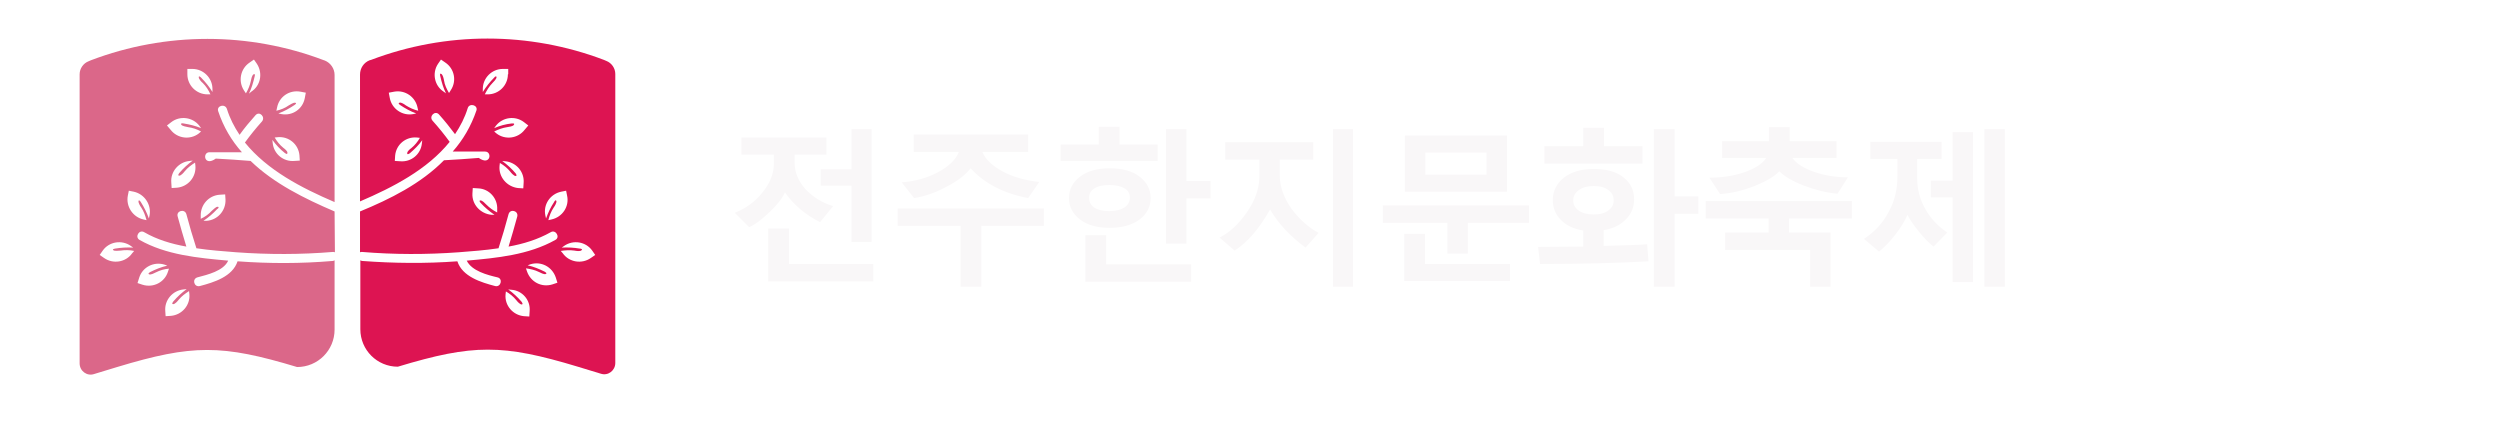
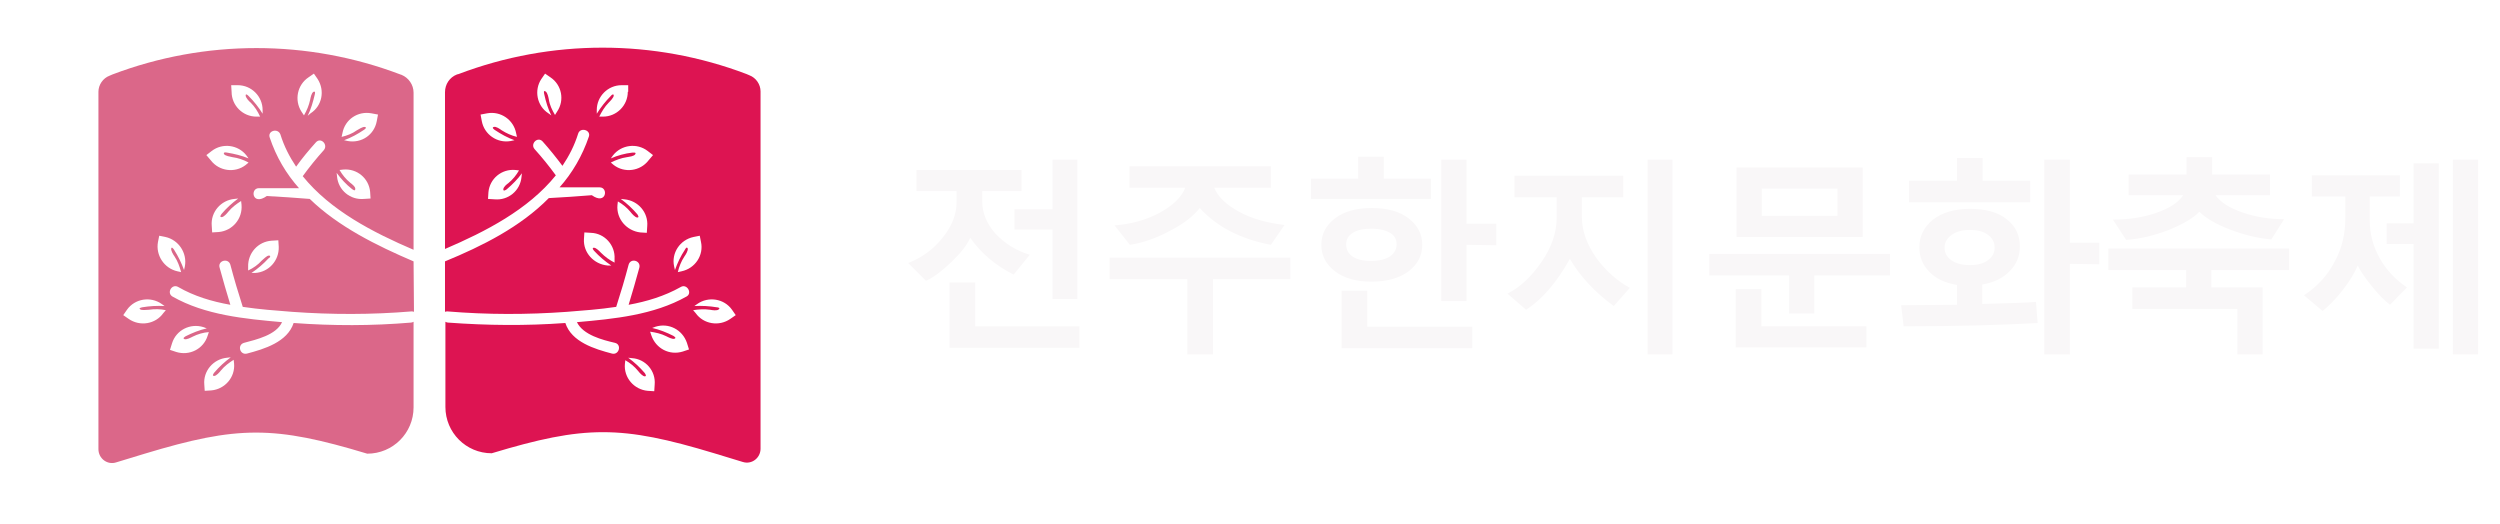
- <svg xmlns="http://www.w3.org/2000/svg" version="1.1" id="Layer_1" x="0px" y="0px" viewBox="0 0 747.2 126.5" style="enable-background:new 0 0 747.2 126.5;" xml:space="preserve">
+ <svg xmlns="http://www.w3.org/2000/svg" version="1.1" id="Layer_1" x="0px" y="0px" viewBox="0 0 604.5 126.5" style="enable-background:new 0 0 604.5 126.5;" xml:space="preserve">
  <style type="text/css">
	.st0{fill:#DB6789;}
	.st1{fill:#DD1452;}
	.st2{fill:#F9F7F8;}
</style>
-   <path class="st0" d="M100,63.2c-8.9-3.8-18.2-8.4-25.1-15.1c-3.9-0.3-6.5-0.5-10.4-0.7c-3.5,2.5-4.1-1.9-1.9-1.9c3.2,0,6.5,0,9.7,0  c-3.1-3.5-5.5-7.5-7.1-12.3c-0.5-1.6,2-2.3,2.6-0.7c0.9,2.9,2.2,5.4,3.8,7.8c1.5-2.1,3.1-4,4.8-5.9c1.2-1.3,3,0.6,1.9,1.9  c-1.8,2-3.5,4.1-5.1,6.3c6.7,8.3,17,13.6,26.8,17.8V22.4c0-1.9-1.2-3.6-2.9-4.3L96.8,18c-22.4-8.5-47.2-8.5-69.6,0l-0.7,0.3  c-1.6,0.6-2.7,2.2-2.7,3.9v86.4c0,2.3,2.2,3.9,4.3,3.2l6.9-2.1c22.5-6.8,31.3-6.8,53.8,0h0c6.2,0,11.2-5,11.2-11.2V77.8  c-0.2,0.1-0.4,0.2-0.6,0.2c-9.5,0.8-18.9,0.8-28.4,0.1c-1.5,4.6-7.1,6.3-11.3,7.4c-1.7,0.4-2.4-2.1-0.7-2.6c3-0.8,7.8-1.9,9.2-5  c-9-0.8-18.6-1.7-26.5-6.2c-1.5-0.9-0.1-3.2,1.4-2.3c3.8,2.2,8.1,3.5,12.6,4.3c-0.9-3-1.8-6-2.6-9c-0.5-1.7,2.1-2.4,2.6-0.7  c0.9,3.4,1.9,6.8,3,10.2c4,0.6,8,0.9,11.9,1.2c9.6,0.7,19.3,0.7,28.9-0.1c0.2,0,0.4,0,0.6,0.1L100,63.2  C100.1,63.2,100,63.2,100,63.2z M82.8,32.2c0.6-3.3,3.7-5.4,7-4.8l1.6,0.3l-0.3,1.6c-0.6,3.3-3.7,5.4-7,4.8l-0.9-0.2  c1.7-0.6,3.3-1.5,4.8-2.5c0.3-0.2,0.8-0.6,0.2-0.7c-0.5-0.1-1.5,0.6-1.9,0.8c-1.1,0.8-2.4,1.3-3.7,1.6L82.8,32.2z M84.7,44.2  c-1.1-0.9-1.9-1.9-2.6-3.1l0.9-0.1c3.3-0.3,6.2,2.1,6.5,5.4l0.1,1.6l-1.6,0.1c-3.3,0.3-6.2-2.1-6.5-5.4l-0.1-0.9  c1.1,1.5,2.3,2.8,3.7,3.9c0.3,0.2,0.8,0.6,0.8,0C86,45.2,85.1,44.5,84.7,44.2z M74.6,18.7l1.3-0.9l0.9,1.3c1.8,2.8,1.1,6.5-1.7,8.3  L74.4,28c0.8-1.6,1.3-3.4,1.7-5.1c0.1-0.4,0.2-0.9-0.3-0.7c-0.5,0.3-0.7,1.4-0.8,1.9c-0.3,1.4-0.8,2.6-1.5,3.8L72.9,27  C71.1,24.2,71.9,20.5,74.6,18.7z M55.9,20.6h1.6c3.3,0,6,2.7,6,6v0.9c-0.9-1.5-2.1-3-3.4-4.3c-0.3-0.3-0.7-0.6-0.7-0.1  c0,0.5,0.8,1.4,1.2,1.7c1,1,1.7,2.1,2.3,3.4h-0.9c-3.3,0-6-2.7-6-6V20.6z M39.5,75.7c-1.9,2.7-5.7,3.3-8.4,1.4l-1.3-0.9l0.9-1.3  c1.9-2.7,5.7-3.3,8.4-1.4l0.7,0.5c-1.8-0.1-3.6,0-5.4,0.3c-0.4,0.1-0.9,0.2-0.5,0.5c0.4,0.3,1.6,0.1,2.1,0.1  c1.4-0.2,2.7-0.2,4.1,0.1L39.5,75.7z M54.9,86.5l0.9-0.1c-1.5,1.1-2.8,2.3-4,3.7c-0.2,0.3-0.6,0.8,0,0.8c0.5,0,1.3-0.9,1.6-1.3  c0.9-1.1,2-1.9,3.1-2.6l0.1,0.9c0.3,3.3-2.2,6.2-5.5,6.5l-1.6,0.1L49.4,93C49.1,89.7,51.6,86.8,54.9,86.5z M41.6,83  c1-3.2,4.4-4.9,7.6-3.9l0.8,0.3c-1.8,0.4-3.5,1.1-5.1,1.9c-0.3,0.2-0.8,0.5-0.3,0.7c0.5,0.2,1.6-0.4,2-0.6c1.2-0.6,2.5-1,3.9-1.1  l-0.3,0.9c-1,3.2-4.4,4.9-7.6,3.9l-1.5-0.5L41.6,83z M44.7,64.4l-0.2,0.9c-0.6-1.7-1.4-3.3-2.4-4.9c-0.2-0.3-0.6-0.8-0.7-0.3  c-0.1,0.5,0.5,1.5,0.8,1.9c0.8,1.2,1.2,2.4,1.6,3.8l-0.9-0.2c-3.2-0.7-5.3-3.9-4.7-7.1l0.3-1.5l1.5,0.3C43.2,58,45.3,61.2,44.7,64.4  z M49.9,37.5l1.3-1c2.6-2,6.4-1.5,8.4,1.1l0.5,0.7c-1.7-0.7-3.4-1.1-5.2-1.4c-0.4-0.1-1-0.1-0.7,0.4c0.3,0.4,1.5,0.6,2,0.7  c1.4,0.2,2.6,0.6,3.9,1.3l-0.7,0.6c-2.6,2-6.4,1.5-8.4-1.1L49.9,37.5z M52.9,56.1l-1.6,0.1l-0.1-1.6c-0.3-3.3,2.2-6.2,5.5-6.5  l0.9-0.1c-1.5,1.1-2.8,2.3-4,3.7c-0.2,0.3-0.6,0.8,0,0.8c0.5,0,1.3-0.9,1.6-1.3c0.9-1.1,2-1.9,3.1-2.6l0.1,0.9  C58.7,52.9,56.2,55.8,52.9,56.1z M65.3,62.1c0.1-0.2,0-0.3-0.3-0.3c-0.5,0-1.3,0.9-1.7,1.2c-0.9,1-2,1.8-3.3,2.4l0-0.9  c-0.1-3.3,2.4-6.1,5.7-6.3l1.6-0.1l0.1,1.6c0.1,3.3-2.4,6.1-5.7,6.3l-0.9,0c1.5-1,2.9-2.2,4.1-3.5C65.1,62.4,65.3,62.2,65.3,62.1" />
-   <path class="st1" d="M107.6,63.2v12.2c0.2-0.1,0.4-0.1,0.6-0.1c9.6,0.8,19.3,0.8,28.9,0.1c3.9-0.3,7.9-0.6,11.9-1.2  c1.1-3.4,2.1-6.8,3-10.2c0.5-1.7,3-1,2.6,0.7c-0.8,3-1.7,6-2.6,9c4.4-0.8,8.7-2.1,12.6-4.3c1.5-0.9,2.9,1.5,1.4,2.3  c-8,4.5-17.5,5.4-26.5,6.2c1.5,3.1,6.2,4.3,9.2,5c1.7,0.4,1,3-0.7,2.6c-4.2-1.1-9.8-2.8-11.3-7.4c-9.5,0.7-18.9,0.6-28.4-0.1  c-0.2,0-0.4-0.1-0.6-0.2v20.6c0,6.2,5,11.2,11.2,11.2h0c22.5-6.8,31.3-6.8,53.8,0l6.9,2.1c2.2,0.7,4.3-1,4.3-3.2V22.1  c0-1.7-1.1-3.3-2.7-3.9l-0.7-0.3c-22.4-8.5-47.2-8.5-69.6,0l-0.4,0.1c-1.8,0.7-2.9,2.4-2.9,4.3v37.9c9.8-4.2,20.1-9.5,26.8-17.8  c-1.6-2.2-3.3-4.3-5.1-6.3c-1.2-1.3,0.7-3.2,1.9-1.9c1.7,1.9,3.3,3.9,4.8,5.9c1.6-2.4,2.9-4.9,3.8-7.8c0.5-1.6,3.1-0.9,2.6,0.7  c-1.6,4.7-4,8.8-7.1,12.3c3.2,0,6.5,0,9.7,0c2.2,0,1.6,4.4-1.9,1.9c-3.9,0.3-6.5,0.5-10.4,0.7C125.8,54.9,116.6,59.5,107.6,63.2  C107.6,63.2,107.6,63.2,107.6,63.2z M125,33.1c-1.3-0.3-2.6-0.9-3.7-1.6c-0.4-0.3-1.4-1-1.9-0.8c-0.5,0.1-0.1,0.5,0.2,0.7  c1.5,1,3.1,1.9,4.8,2.5l-0.9,0.2c-3.3,0.6-6.4-1.6-7-4.8l-0.3-1.6l1.6-0.3c3.3-0.6,6.4,1.6,7,4.8L125,33.1z M121.7,45.8  c0,0.5,0.5,0.2,0.8,0c1.4-1.2,2.7-2.5,3.7-3.9l-0.1,0.9c-0.3,3.3-3.2,5.7-6.5,5.4l-1.6-0.1l0.1-1.6c0.3-3.3,3.2-5.7,6.5-5.4l0.9,0.1  c-0.7,1.2-1.5,2.2-2.6,3.1C122.6,44.5,121.7,45.2,121.7,45.8z M134.7,27l-0.5,0.8c-0.7-1.2-1.3-2.4-1.5-3.8  c-0.1-0.5-0.3-1.6-0.8-1.9c-0.5-0.3-0.4,0.3-0.3,0.7c0.4,1.8,0.9,3.5,1.7,5.1l-0.7-0.5c-2.8-1.8-3.5-5.6-1.7-8.3l0.9-1.3l1.3,0.9  C135.8,20.5,136.6,24.2,134.7,27z M151.8,22.2c0,3.3-2.7,6-6,6h-0.9c0.6-1.2,1.3-2.4,2.3-3.4c0.3-0.3,1.2-1.2,1.2-1.7  c0-0.5-0.5-0.2-0.7,0.1c-1.3,1.3-2.4,2.7-3.4,4.3v-0.9c0-3.3,2.7-6,6-6h1.6V22.2z M167.6,75c1.3-0.2,2.7-0.3,4.1-0.1  c0.5,0.1,1.7,0.3,2.1-0.1c0.4-0.3-0.1-0.5-0.5-0.5c-1.8-0.3-3.6-0.4-5.4-0.3l0.7-0.5c2.7-1.9,6.5-1.3,8.4,1.4l0.9,1.3l-1.3,0.9  c-2.7,1.9-6.5,1.3-8.4-1.4L167.6,75z M158.3,93l-0.1,1.6l-1.6-0.1c-3.3-0.3-5.8-3.2-5.5-6.5l0.1-0.9c1.2,0.7,2.2,1.5,3.1,2.6  c0.3,0.4,1.1,1.3,1.6,1.3c0.5,0,0.2-0.5,0-0.8c-1.2-1.4-2.5-2.6-4-3.7l0.9,0.1C156.1,86.8,158.6,89.7,158.3,93z M166.6,84.5  l-1.5,0.5c-3.2,1-6.5-0.7-7.6-3.9l-0.3-0.9c1.4,0.2,2.7,0.5,3.9,1.1c0.4,0.2,1.5,0.8,2,0.6c0.5-0.2,0-0.5-0.3-0.7  c-1.6-0.8-3.3-1.5-5.1-1.9l0.8-0.3c3.2-1,6.5,0.7,7.6,3.9L166.6,84.5z M167.7,57.3l1.5-0.3l0.3,1.5c0.7,3.2-1.4,6.4-4.7,7.1  l-0.9,0.2c0.3-1.3,0.8-2.6,1.6-3.8c0.3-0.4,0.9-1.4,0.8-1.9c-0.2-0.5-0.5-0.1-0.7,0.3c-1,1.5-1.8,3.2-2.4,4.9l-0.2-0.9  C162.3,61.2,164.4,58,167.7,57.3z M156.8,38.8c-2,2.6-5.8,3.1-8.4,1.1l-0.7-0.6c1.2-0.6,2.5-1.1,3.9-1.3c0.5-0.1,1.7-0.2,2-0.7  c0.3-0.5-0.3-0.4-0.7-0.4c-1.8,0.2-3.6,0.7-5.2,1.4l0.5-0.7c2-2.6,5.8-3.1,8.4-1.1l1.3,1L156.8,38.8z M149.3,49.6l0.1-0.9  c1.2,0.7,2.2,1.5,3.1,2.6c0.3,0.4,1.1,1.3,1.6,1.3c0.5,0,0.2-0.5,0-0.8c-1.2-1.4-2.5-2.6-4-3.7l0.9,0.1c3.3,0.3,5.8,3.2,5.5,6.5  l-0.1,1.6l-1.6-0.1C151.5,55.8,149,52.9,149.3,49.6z M141.2,57.8l0.1-1.6l1.6,0.1c3.3,0.1,5.9,3,5.7,6.3l0,0.9  c-1.2-0.6-2.3-1.4-3.3-2.4c-0.3-0.3-1.1-1.2-1.7-1.2c-0.5,0-0.2,0.5,0.1,0.8c1.2,1.3,2.6,2.5,4.1,3.5l-0.9,0  C143.6,63.9,141,61.1,141.2,57.8z" />
+   <path class="st0" d="M100,63.2c-8.9-3.8-18.2-8.4-25.1-15.1c-3.9-0.3-6.5-0.5-10.4-0.7c-3.5,2.5-4.1-1.9-1.9-1.9c3.2,0,6.5,0,9.7,0  c-3.1-3.5-5.5-7.5-7.1-12.3c-0.5-1.6,2-2.3,2.6-0.7c0.9,2.9,2.2,5.4,3.8,7.8c1.5-2.1,3.1-4,4.8-5.9c1.2-1.3,3,0.6,1.9,1.9  c-1.8,2-3.5,4.1-5.1,6.3c6.7,8.3,17,13.6,26.8,17.8v-38c0-1.9-1.2-3.6-2.9-4.3L96.8,18c-22.4-8.5-47.2-8.5-69.6,0l-0.7,0.3  c-1.6,0.6-2.7,2.2-2.7,3.9v86.4c0,2.3,2.2,3.9,4.3,3.2l6.9-2.1c22.5-6.8,31.3-6.8,53.8,0l0,0c6.2,0,11.2-5,11.2-11.2V77.8  c-0.2,0.1-0.4,0.2-0.6,0.2c-9.5,0.8-18.9,0.8-28.4,0.1c-1.5,4.6-7.1,6.3-11.3,7.4c-1.7,0.4-2.4-2.1-0.7-2.6c3-0.8,7.8-1.9,9.2-5  c-9-0.8-18.6-1.7-26.5-6.2c-1.5-0.9-0.1-3.2,1.4-2.3c3.8,2.2,8.1,3.5,12.6,4.3c-0.9-3-1.8-6-2.6-9c-0.5-1.7,2.1-2.4,2.6-0.7  c0.9,3.4,1.9,6.8,3,10.2c4,0.6,8,0.9,11.9,1.2c9.6,0.7,19.3,0.7,28.9-0.1c0.2,0,0.4,0,0.6,0.1L100,63.2  C100.1,63.2,100,63.2,100,63.2z M82.8,32.2c0.6-3.3,3.7-5.4,7-4.8l1.6,0.3l-0.3,1.6c-0.6,3.3-3.7,5.4-7,4.8l-0.9-0.2  c1.7-0.6,3.3-1.5,4.8-2.5c0.3-0.2,0.8-0.6,0.2-0.7c-0.5-0.1-1.5,0.6-1.9,0.8c-1.1,0.8-2.4,1.3-3.7,1.6L82.8,32.2z M84.7,44.2  c-1.1-0.9-1.9-1.9-2.6-3.1L83,41c3.3-0.3,6.2,2.1,6.5,5.4l0.1,1.6L88,48.1c-3.3,0.3-6.2-2.1-6.5-5.4l-0.1-0.9  c1.1,1.5,2.3,2.8,3.7,3.9c0.3,0.2,0.8,0.6,0.8,0C86,45.2,85.1,44.5,84.7,44.2z M74.6,18.7l1.3-0.9l0.9,1.3c1.8,2.8,1.1,6.5-1.7,8.3  L74.4,28c0.8-1.6,1.3-3.4,1.7-5.1c0.1-0.4,0.2-0.9-0.3-0.7c-0.5,0.3-0.7,1.4-0.8,1.9c-0.3,1.4-0.8,2.6-1.5,3.8L72.9,27  C71.1,24.2,71.9,20.5,74.6,18.7z M55.9,20.6h1.6c3.3,0,6,2.7,6,6v0.9c-0.9-1.5-2.1-3-3.4-4.3c-0.3-0.3-0.7-0.6-0.7-0.1  s0.8,1.4,1.2,1.7c1,1,1.7,2.1,2.3,3.4H62c-3.3,0-6-2.7-6-6L55.9,20.6L55.9,20.6z M39.5,75.7c-1.9,2.7-5.7,3.3-8.4,1.4l-1.3-0.9  l0.9-1.3c1.9-2.7,5.7-3.3,8.4-1.4l0.7,0.5c-1.8-0.1-3.6,0-5.4,0.3c-0.4,0.1-0.9,0.2-0.5,0.5s1.6,0.1,2.1,0.1  c1.4-0.2,2.7-0.2,4.1,0.1L39.5,75.7z M54.9,86.5l0.9-0.1c-1.5,1.1-2.8,2.3-4,3.7c-0.2,0.3-0.6,0.8,0,0.8c0.5,0,1.3-0.9,1.6-1.3  c0.9-1.1,2-1.9,3.1-2.6l0.1,0.9c0.3,3.3-2.2,6.2-5.5,6.5l-1.6,0.1L49.4,93C49.1,89.7,51.6,86.8,54.9,86.5z M41.6,83  c1-3.2,4.4-4.9,7.6-3.9l0.8,0.3c-1.8,0.4-3.5,1.1-5.1,1.9c-0.3,0.2-0.8,0.5-0.3,0.7s1.6-0.4,2-0.6c1.2-0.6,2.5-1,3.9-1.1l-0.3,0.9  c-1,3.2-4.4,4.9-7.6,3.9l-1.5-0.5L41.6,83z M44.7,64.4l-0.2,0.9c-0.6-1.7-1.4-3.3-2.4-4.9c-0.2-0.3-0.6-0.8-0.7-0.3  c-0.1,0.5,0.5,1.5,0.8,1.9c0.8,1.2,1.2,2.4,1.6,3.8l-0.9-0.2c-3.2-0.7-5.3-3.9-4.7-7.1l0.3-1.5l1.5,0.3C43.2,58,45.3,61.2,44.7,64.4  z M49.9,37.5l1.3-1c2.6-2,6.4-1.5,8.4,1.1l0.5,0.7c-1.7-0.7-3.4-1.1-5.2-1.4c-0.4-0.1-1-0.1-0.7,0.4c0.3,0.4,1.5,0.6,2,0.7  c1.4,0.2,2.6,0.6,3.9,1.3l-0.7,0.6c-2.6,2-6.4,1.5-8.4-1.1L49.9,37.5z M52.9,56.1l-1.6,0.1l-0.1-1.6c-0.3-3.3,2.2-6.2,5.5-6.5  l0.9-0.1c-1.5,1.1-2.8,2.3-4,3.7c-0.2,0.3-0.6,0.8,0,0.8c0.5,0,1.3-0.9,1.6-1.3c0.9-1.1,2-1.9,3.1-2.6l0.1,0.9  C58.7,52.9,56.2,55.8,52.9,56.1z M65.3,62.1c0.1-0.2,0-0.3-0.3-0.3c-0.5,0-1.3,0.9-1.7,1.2c-0.9,1-2,1.8-3.3,2.4v-0.9  c-0.1-3.3,2.4-6.1,5.7-6.3l1.6-0.1l0.1,1.6c0.1,3.3-2.4,6.1-5.7,6.3h-0.9c1.5-1,2.9-2.2,4.1-3.5C65.1,62.4,65.3,62.2,65.3,62.1" />
+   <path class="st1" d="M107.6,63.2v12.2c0.2-0.1,0.4-0.1,0.6-0.1c9.6,0.8,19.3,0.8,28.9,0.1c3.9-0.3,7.9-0.6,11.9-1.2  c1.1-3.4,2.1-6.8,3-10.2c0.5-1.7,3-1,2.6,0.7c-0.8,3-1.7,6-2.6,9c4.4-0.8,8.7-2.1,12.6-4.3c1.5-0.9,2.9,1.5,1.4,2.3  c-8,4.5-17.5,5.4-26.5,6.2c1.5,3.1,6.2,4.3,9.2,5c1.7,0.4,1,3-0.7,2.6c-4.2-1.1-9.8-2.8-11.3-7.4c-9.5,0.7-18.9,0.6-28.4-0.1  c-0.2,0-0.4-0.1-0.6-0.2v20.6c0,6.2,5,11.2,11.2,11.2l0,0c22.5-6.8,31.3-6.8,53.8,0l6.9,2.1c2.2,0.7,4.3-1,4.3-3.2V22.1  c0-1.7-1.1-3.3-2.7-3.9l-0.7-0.3c-22.4-8.5-47.2-8.5-69.6,0l-0.4,0.1c-1.8,0.7-2.9,2.4-2.9,4.3v37.9c9.8-4.2,20.1-9.5,26.8-17.8  c-1.6-2.2-3.3-4.3-5.1-6.3c-1.2-1.3,0.7-3.2,1.9-1.9c1.7,1.9,3.3,3.9,4.8,5.9c1.6-2.4,2.9-4.9,3.8-7.8c0.5-1.6,3.1-0.9,2.6,0.7  c-1.6,4.7-4,8.8-7.1,12.3c3.2,0,6.5,0,9.7,0c2.2,0,1.6,4.4-1.9,1.9c-3.9,0.3-6.5,0.5-10.4,0.7C125.8,54.9,116.6,59.5,107.6,63.2  L107.6,63.2z M125,33.1c-1.3-0.3-2.6-0.9-3.7-1.6c-0.4-0.3-1.4-1-1.9-0.8c-0.5,0.1-0.1,0.5,0.2,0.7c1.5,1,3.1,1.9,4.8,2.5l-0.9,0.2  c-3.3,0.6-6.4-1.6-7-4.8l-0.3-1.6l1.6-0.3c3.3-0.6,6.4,1.6,7,4.8L125,33.1z M121.7,45.8c0,0.5,0.5,0.2,0.8,0  c1.4-1.2,2.7-2.5,3.7-3.9l-0.1,0.9c-0.3,3.3-3.2,5.7-6.5,5.4l-1.6-0.1l0.1-1.6c0.3-3.3,3.2-5.7,6.5-5.4l0.9,0.1  c-0.7,1.2-1.5,2.2-2.6,3.1C122.6,44.5,121.7,45.2,121.7,45.8z M134.7,27l-0.5,0.8c-0.7-1.2-1.3-2.4-1.5-3.8  c-0.1-0.5-0.3-1.6-0.8-1.9s-0.4,0.3-0.3,0.7c0.4,1.8,0.9,3.5,1.7,5.1l-0.7-0.5c-2.8-1.8-3.5-5.6-1.7-8.3l0.9-1.3l1.3,0.9  C135.8,20.5,136.6,24.2,134.7,27z M151.8,22.2c0,3.3-2.7,6-6,6h-0.9c0.6-1.2,1.3-2.4,2.3-3.4c0.3-0.3,1.2-1.2,1.2-1.7  s-0.5-0.2-0.7,0.1c-1.3,1.3-2.4,2.7-3.4,4.3v-0.9c0-3.3,2.7-6,6-6h1.6v1.6H151.8z M167.6,75c1.3-0.2,2.7-0.3,4.1-0.1  c0.5,0.1,1.7,0.3,2.1-0.1c0.4-0.3-0.1-0.5-0.5-0.5c-1.8-0.3-3.6-0.4-5.4-0.3l0.7-0.5c2.7-1.9,6.5-1.3,8.4,1.4l0.9,1.3l-1.3,0.9  c-2.7,1.9-6.5,1.3-8.4-1.4L167.6,75z M158.3,93l-0.1,1.6l-1.6-0.1c-3.3-0.3-5.8-3.2-5.5-6.5l0.1-0.9c1.2,0.7,2.2,1.5,3.1,2.6  c0.3,0.4,1.1,1.3,1.6,1.3s0.2-0.5,0-0.8c-1.2-1.4-2.5-2.6-4-3.7l0.9,0.1C156.1,86.8,158.6,89.7,158.3,93z M166.6,84.5l-1.5,0.5  c-3.2,1-6.5-0.7-7.6-3.9l-0.3-0.9c1.4,0.2,2.7,0.5,3.9,1.1c0.4,0.2,1.5,0.8,2,0.6c0.5-0.2,0-0.5-0.3-0.7c-1.6-0.8-3.3-1.5-5.1-1.9  l0.8-0.3c3.2-1,6.5,0.7,7.6,3.9L166.6,84.5z M167.7,57.3l1.5-0.3l0.3,1.5c0.7,3.2-1.4,6.4-4.7,7.1l-0.9,0.2c0.3-1.3,0.8-2.6,1.6-3.8  c0.3-0.4,0.9-1.4,0.8-1.9c-0.2-0.5-0.5-0.1-0.7,0.3c-1,1.5-1.8,3.2-2.4,4.9l-0.2-0.9C162.3,61.2,164.4,58,167.7,57.3z M156.8,38.8  c-2,2.6-5.8,3.1-8.4,1.1l-0.7-0.6c1.2-0.6,2.5-1.1,3.9-1.3c0.5-0.1,1.7-0.2,2-0.7s-0.3-0.4-0.7-0.4c-1.8,0.2-3.6,0.7-5.2,1.4  l0.5-0.7c2-2.6,5.8-3.1,8.4-1.1l1.3,1L156.8,38.8z M149.3,49.6l0.1-0.9c1.2,0.7,2.2,1.5,3.1,2.6c0.3,0.4,1.1,1.3,1.6,1.3  s0.2-0.5,0-0.8c-1.2-1.4-2.5-2.6-4-3.7l0.9,0.1c3.3,0.3,5.8,3.2,5.5,6.5l-0.1,1.6l-1.6-0.1C151.5,55.8,149,52.9,149.3,49.6z   M141.2,57.8l0.1-1.6l1.6,0.1c3.3,0.1,5.9,3,5.7,6.3v0.9c-1.2-0.6-2.3-1.4-3.3-2.4c-0.3-0.3-1.1-1.2-1.7-1.2c-0.5,0-0.2,0.5,0.1,0.8  c1.2,1.3,2.6,2.5,4.1,3.5h-0.9C143.6,63.9,141,61.1,141.2,57.8z" />
  <g>
-     <path class="st2" d="M245.1,66.4c-4.4-2.2-7.9-5.2-10.5-8.9c-0.8,1.8-2.3,3.7-4.5,5.8c-2.2,2.1-4.2,3.7-6.2,4.6l-4.3-4.3   c3.3-1.3,6.1-3.3,8.3-6.1c2.3-2.8,3.4-5.7,3.4-8.6v-2.7h-9.7v-5.1H247v5.1h-9.5v2.5c0,2.8,1.1,5.4,3.2,7.8c2.2,2.3,4.9,4.1,8.3,5.1   L245.1,66.4z M229.6,84.1V68.3h6.2v10.6H261v5.2H229.6z M254.5,72.3V55.5h-9.2v-4.9h9.2V38.6h6v33.7H254.5z" />
-     <path class="st2" d="M293.3,67.5v18.2h-6.2V67.5h-18.8v-5.2h43.7v5.2H293.3z M307.3,59.2c-7.4-1.4-13.1-4.4-17.2-8.9   c-1.4,1.8-3.7,3.7-7,5.4c-3.3,1.8-6.6,3-9.9,3.5l-3.7-4.7c4-0.3,7.6-1.3,10.8-3c3.2-1.7,5.4-3.8,6.3-6.1h-13.5v-5.2h34.2v5.2h-13.7   c0.9,2.2,2.9,4.1,6,5.8c3.1,1.7,6.8,2.7,11,3.2L307.3,59.2z" />
-     <path class="st2" d="M317,48.1v-4.9h11.4v-5.3h6.2v5.3h11.4v4.9H317z M331.6,68.1c-3.6,0-6.6-0.8-8.8-2.5c-2.2-1.7-3.3-3.8-3.3-6.4   c0-2.6,1.1-4.7,3.3-6.4c2.2-1.7,5.2-2.5,8.9-2.5c3.7,0,6.7,0.8,8.9,2.5c2.2,1.7,3.3,3.8,3.3,6.4c0,2.6-1.1,4.7-3.3,6.4   C338.3,67.3,335.3,68.1,331.6,68.1z M324.4,84.2V70.3h6.2V79h25.4v5.2H324.4z M331.6,55.3c-1.9,0-3.4,0.3-4.5,1   c-1.1,0.7-1.6,1.6-1.6,2.8c0,1.2,0.5,2.2,1.5,2.9c1,0.7,2.5,1.1,4.5,1.1c2,0,3.5-0.4,4.6-1.1c1-0.7,1.6-1.7,1.6-2.9   c0-1.2-0.5-2.2-1.6-2.8C335.1,55.7,333.6,55.3,331.6,55.3z M354.6,59.2v13.6h-6.1V38.6h6.1v15.5h7.2v5.2H354.6z" />
-     <path class="st2" d="M390.2,74c-4.5-3.3-8.1-7.1-10.6-11.4c-3.2,5.7-6.7,9.8-10.6,12.3l-4.5-3.9c3-1.5,5.7-4,8.2-7.6   c2.5-3.6,3.7-7.2,3.7-10.7v-5h-10.2v-5.2h26.3v5.2h-10v4.8c0,3.3,1.2,6.6,3.5,9.9c2.4,3.2,5.1,5.6,8.1,7.2L390.2,74z M398.4,85.7   V38.6h6v47.1H398.4z" />
+     <path class="st2" d="M245.1,66.4c-4.4-2.2-7.9-5.2-10.5-8.9c-0.8,1.8-2.3,3.7-4.5,5.8c-2.2,2.1-4.2,3.7-6.2,4.6l-4.3-4.3   c3.3-1.3,6.1-3.3,8.3-6.1c2.3-2.8,3.4-5.7,3.4-8.6v-2.7h-9.7v-5.1H247v5.1h-9.5v2.5c0,2.8,1.1,5.4,3.2,7.8c2.2,2.3,4.9,4.1,8.3,5.1   L245.1,66.4z M229.6,84.1V68.3h6.2v10.6H261v5.2H229.6z M254.5,72.3V55.5h-9.2v-4.9h9.2v-12h6v33.7H254.5z" />
+     <path class="st2" d="M293.3,67.5v18.2h-6.2V67.5h-18.8v-5.2H312v5.2H293.3z M307.3,59.2c-7.4-1.4-13.1-4.4-17.2-8.9   c-1.4,1.8-3.7,3.7-7,5.4c-3.3,1.8-6.6,3-9.9,3.5l-3.7-4.7c4-0.3,7.6-1.3,10.8-3c3.2-1.7,5.4-3.8,6.3-6.1h-13.5v-5.2h34.2v5.2h-13.7   c0.9,2.2,2.9,4.1,6,5.8s6.8,2.7,11,3.2L307.3,59.2z" />
+     <path class="st2" d="M317,48.1v-4.9h11.4v-5.3h6.2v5.3H346v4.9H317z M331.6,68.1c-3.6,0-6.6-0.8-8.8-2.5c-2.2-1.7-3.3-3.8-3.3-6.4   c0-2.6,1.1-4.7,3.3-6.4c2.2-1.7,5.2-2.5,8.9-2.5c3.7,0,6.7,0.8,8.9,2.5c2.2,1.7,3.3,3.8,3.3,6.4c0,2.6-1.1,4.7-3.3,6.4   C338.3,67.3,335.3,68.1,331.6,68.1z M324.4,84.2V70.3h6.2V79H356v5.2H324.4z M331.6,55.3c-1.9,0-3.4,0.3-4.5,1s-1.6,1.6-1.6,2.8   s0.5,2.2,1.5,2.9s2.5,1.1,4.5,1.1s3.5-0.4,4.6-1.1c1-0.7,1.6-1.7,1.6-2.9s-0.5-2.2-1.6-2.8C335.1,55.7,333.6,55.3,331.6,55.3z    M354.6,59.2v13.6h-6.1V38.6h6.1v15.5h7.2v5.2L354.6,59.2L354.6,59.2z" />
+     <path class="st2" d="M390.2,74c-4.5-3.3-8.1-7.1-10.6-11.4c-3.2,5.7-6.7,9.8-10.6,12.3l-4.5-3.9c3-1.5,5.7-4,8.2-7.6   s3.7-7.2,3.7-10.7v-5h-10.2v-5.2h26.3v5.2h-10v4.8c0,3.3,1.2,6.6,3.5,9.9c2.4,3.2,5.1,5.6,8.1,7.2L390.2,74z M398.4,85.7V38.6h6   v47.1H398.4z" />
    <path class="st2" d="M438.7,66.6v9.2h-6.1v-9.2h-19.3v-5.2H457v5.2H438.7z M419.7,84V69.9h6.2v9h25.4V84H419.7z M419.9,57.3V40.5   h30.5v16.8H419.9z M444.3,45.6H426v6.6h18.3V45.6z" />
-     <path class="st2" d="M492.7,78.1c-8.7,0.5-19.5,0.8-32.4,0.8l-0.6-5.1l13.5-0.1v-4.8c-2.9-0.5-5.1-1.5-6.7-3.2   c-1.6-1.6-2.4-3.6-2.4-5.9c0-2.7,1.1-4.9,3.3-6.7c2.2-1.7,5.2-2.6,8.9-2.6c3.8,0,6.8,0.8,8.9,2.5c2.2,1.7,3.2,3.9,3.2,6.6   c0,2.3-0.8,4.3-2.4,5.9c-1.6,1.7-3.8,2.8-6.7,3.3v4.7c6.7-0.2,11-0.3,13-0.5L492.7,78.1z M461.6,48.9v-5.2h11.6v-5.5h6.2v5.5h11.5   v5.2H461.6z M476.3,55.6c-1.8,0-3.3,0.4-4.4,1.2c-1.1,0.8-1.7,1.8-1.7,3.1c0,1.2,0.5,2.2,1.6,3c1.1,0.8,2.6,1.2,4.5,1.2   c1.9,0,3.4-0.4,4.4-1.2c1.1-0.8,1.6-1.8,1.6-3c0-1.3-0.5-2.3-1.6-3.1C479.7,56,478.2,55.6,476.3,55.6z M500.5,63.8v21.9h-6.2V38.6   h6.2v20.1h7.1v5.2H500.5z" />
-     <path class="st2" d="M541,85.7v-11h-25.4v-5.2h13v-4.2h-18.8v-5.2h43.7v5.2h-18.8v4.2h12.4v16.2H541z M549.2,57.9   c-3.3-0.3-6.6-1.1-10-2.4c-3.4-1.3-5.9-2.8-7.4-4.3c-1.5,1.6-4,3-7.4,4.4c-3.4,1.3-6.9,2.2-10.3,2.4l-3.2-4.9   c3.7,0,7.2-0.5,10.4-1.6c3.2-1.1,5.4-2.5,6.6-4.3h-13.2v-5h14V38h6.2v4.2h14v5h-13.2c1.2,1.7,3.4,3.1,6.6,4.2   c3.2,1.1,6.5,1.6,10,1.6L549.2,57.9z" />
+     <path class="st2" d="M492.7,78.1c-8.7,0.5-19.5,0.8-32.4,0.8l-0.6-5.1l13.5-0.1v-4.8c-2.9-0.5-5.1-1.5-6.7-3.2   c-1.6-1.6-2.4-3.6-2.4-5.9c0-2.7,1.1-4.9,3.3-6.7c2.2-1.7,5.2-2.6,8.9-2.6c3.8,0,6.8,0.8,8.9,2.5c2.2,1.7,3.2,3.9,3.2,6.6   c0,2.3-0.8,4.3-2.4,5.9c-1.6,1.7-3.8,2.8-6.7,3.3v4.7c6.7-0.2,11-0.3,13-0.5L492.7,78.1z M461.6,48.9v-5.2h11.6v-5.5h6.2v5.5h11.5   v5.2H461.6z M476.3,55.6c-1.8,0-3.3,0.4-4.4,1.2s-1.7,1.8-1.7,3.1c0,1.2,0.5,2.2,1.6,3s2.6,1.2,4.5,1.2s3.4-0.4,4.4-1.2   c1.1-0.8,1.6-1.8,1.6-3c0-1.3-0.5-2.3-1.6-3.1C479.7,56,478.2,55.6,476.3,55.6z M500.5,63.8v21.9h-6.2V38.6h6.2v20.1h7.1v5.2   L500.5,63.8L500.5,63.8z" />
+     <path class="st2" d="M541,85.7v-11h-25.4v-5.2h13v-4.2h-18.8v-5.2h43.7v5.2h-18.8v4.2h12.4v16.2H541z M549.2,57.9   c-3.3-0.3-6.6-1.1-10-2.4c-3.4-1.3-5.9-2.8-7.4-4.3c-1.5,1.6-4,3-7.4,4.4c-3.4,1.3-6.9,2.2-10.3,2.4l-3.2-4.9   c3.7,0,7.2-0.5,10.4-1.6s5.4-2.5,6.6-4.3h-13.2v-5h14V38h6.2v4.2h14v5h-13.2c1.2,1.7,3.4,3.1,6.6,4.2c3.2,1.1,6.5,1.6,10,1.6   L549.2,57.9z" />
    <path class="st2" d="M577.9,73.7c-1.3-1-2.8-2.5-4.4-4.5c-1.6-2-2.8-3.7-3.4-5c-0.7,1.7-1.9,3.7-3.6,5.9c-1.7,2.2-3.4,3.9-4.9,5.1   l-4.5-3.8c3.2-2.1,5.7-4.8,7.4-8.1c1.8-3.2,2.6-6.8,2.6-10.6v-5.2H559v-5.1h21.3v5.1H573v5.7c0,3.3,0.8,6.4,2.4,9.2   c1.6,2.9,3.8,5.2,6.6,7.1L577.9,73.7z M583.6,84.3V59h-6.5v-5h6.5V39.5h6.1v44.8H583.6z M593.1,85.7V38.6h6.1v47.1H593.1z" />
  </g>
</svg>
